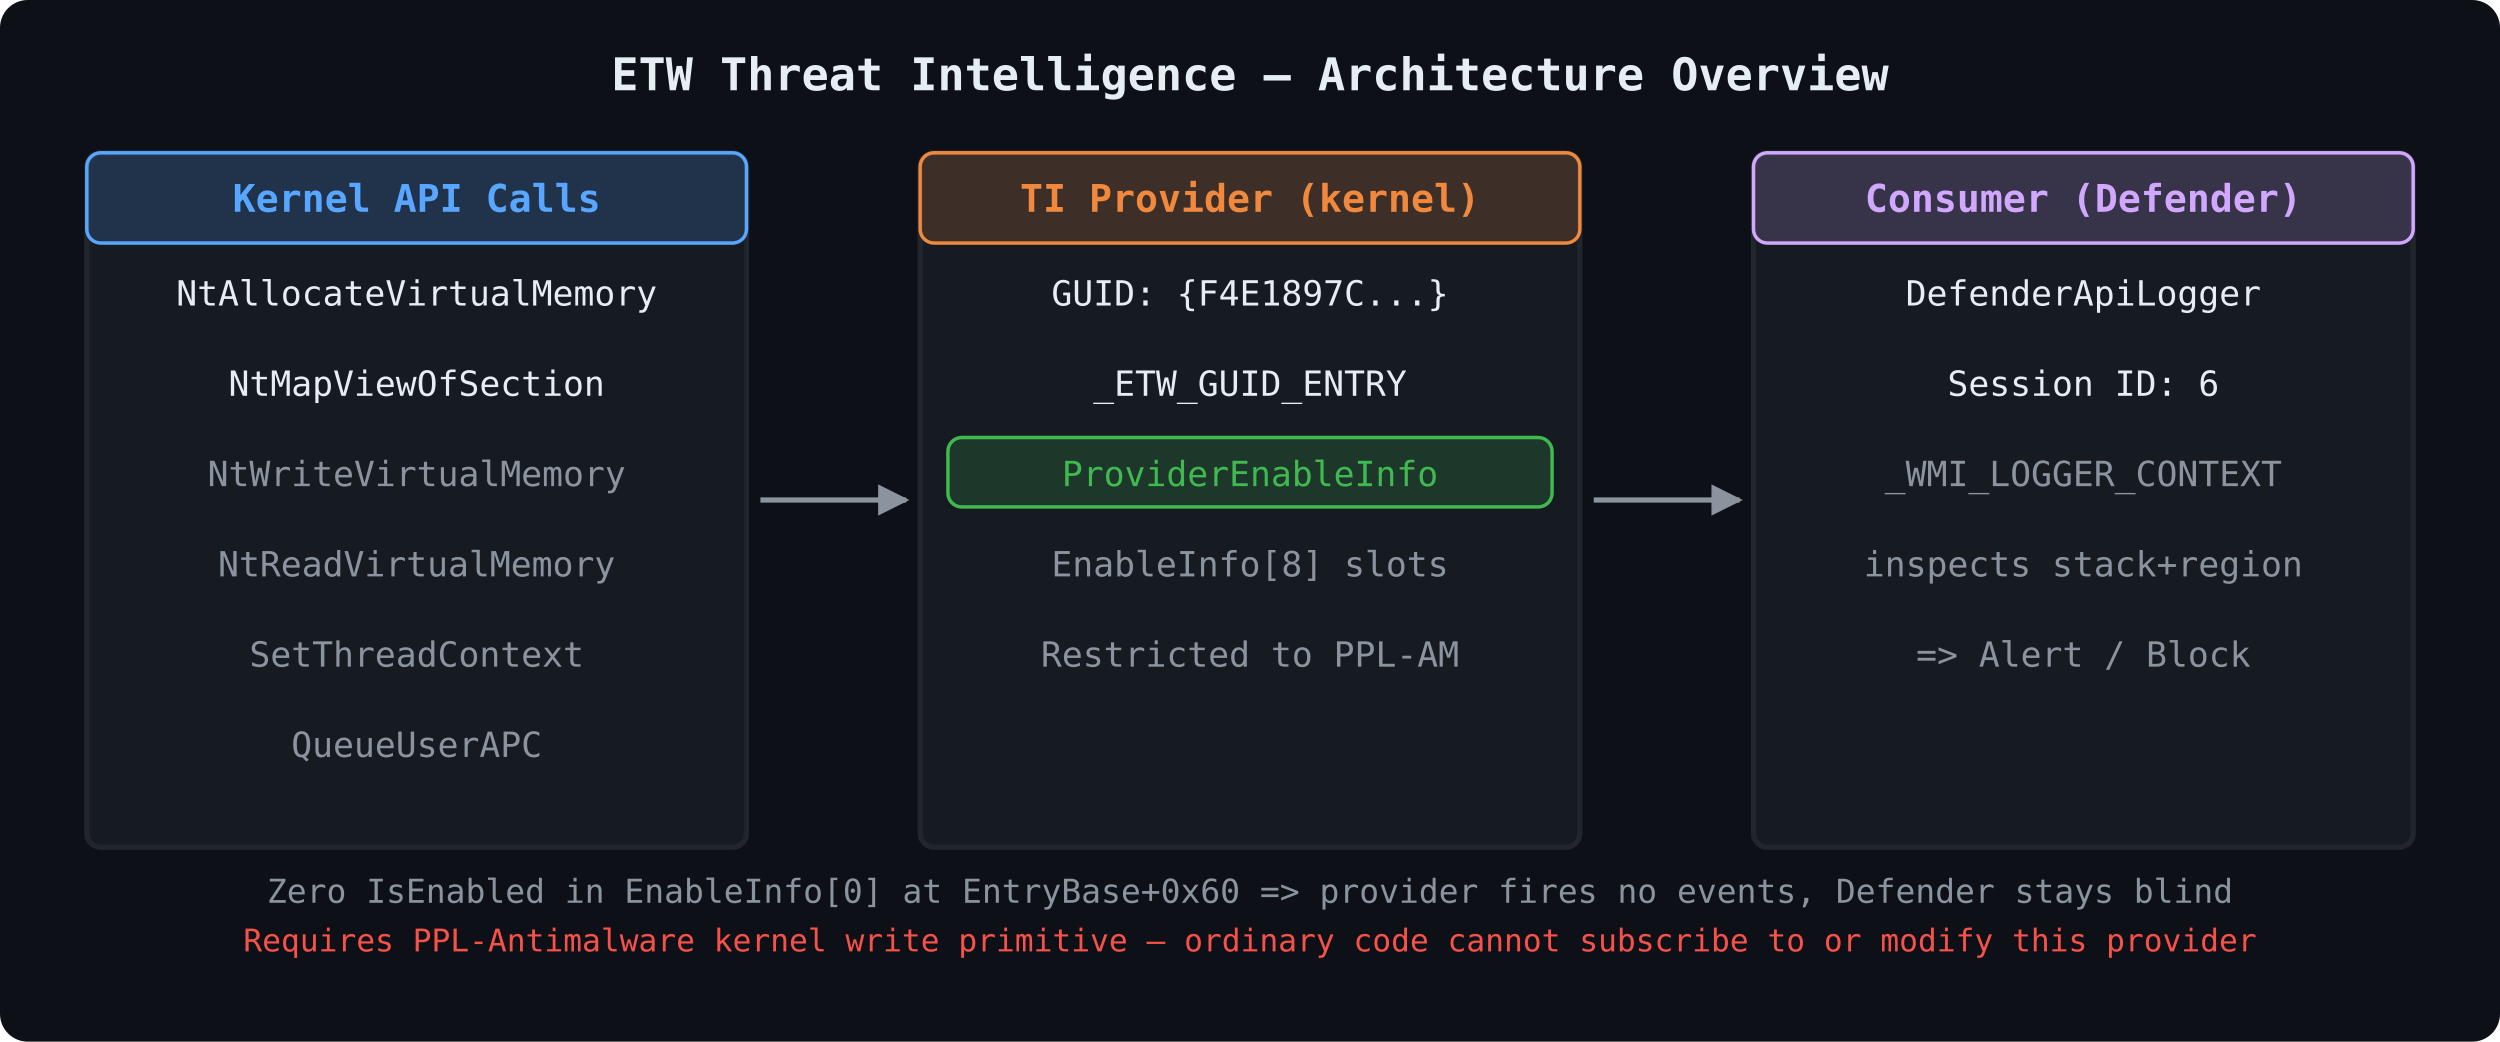
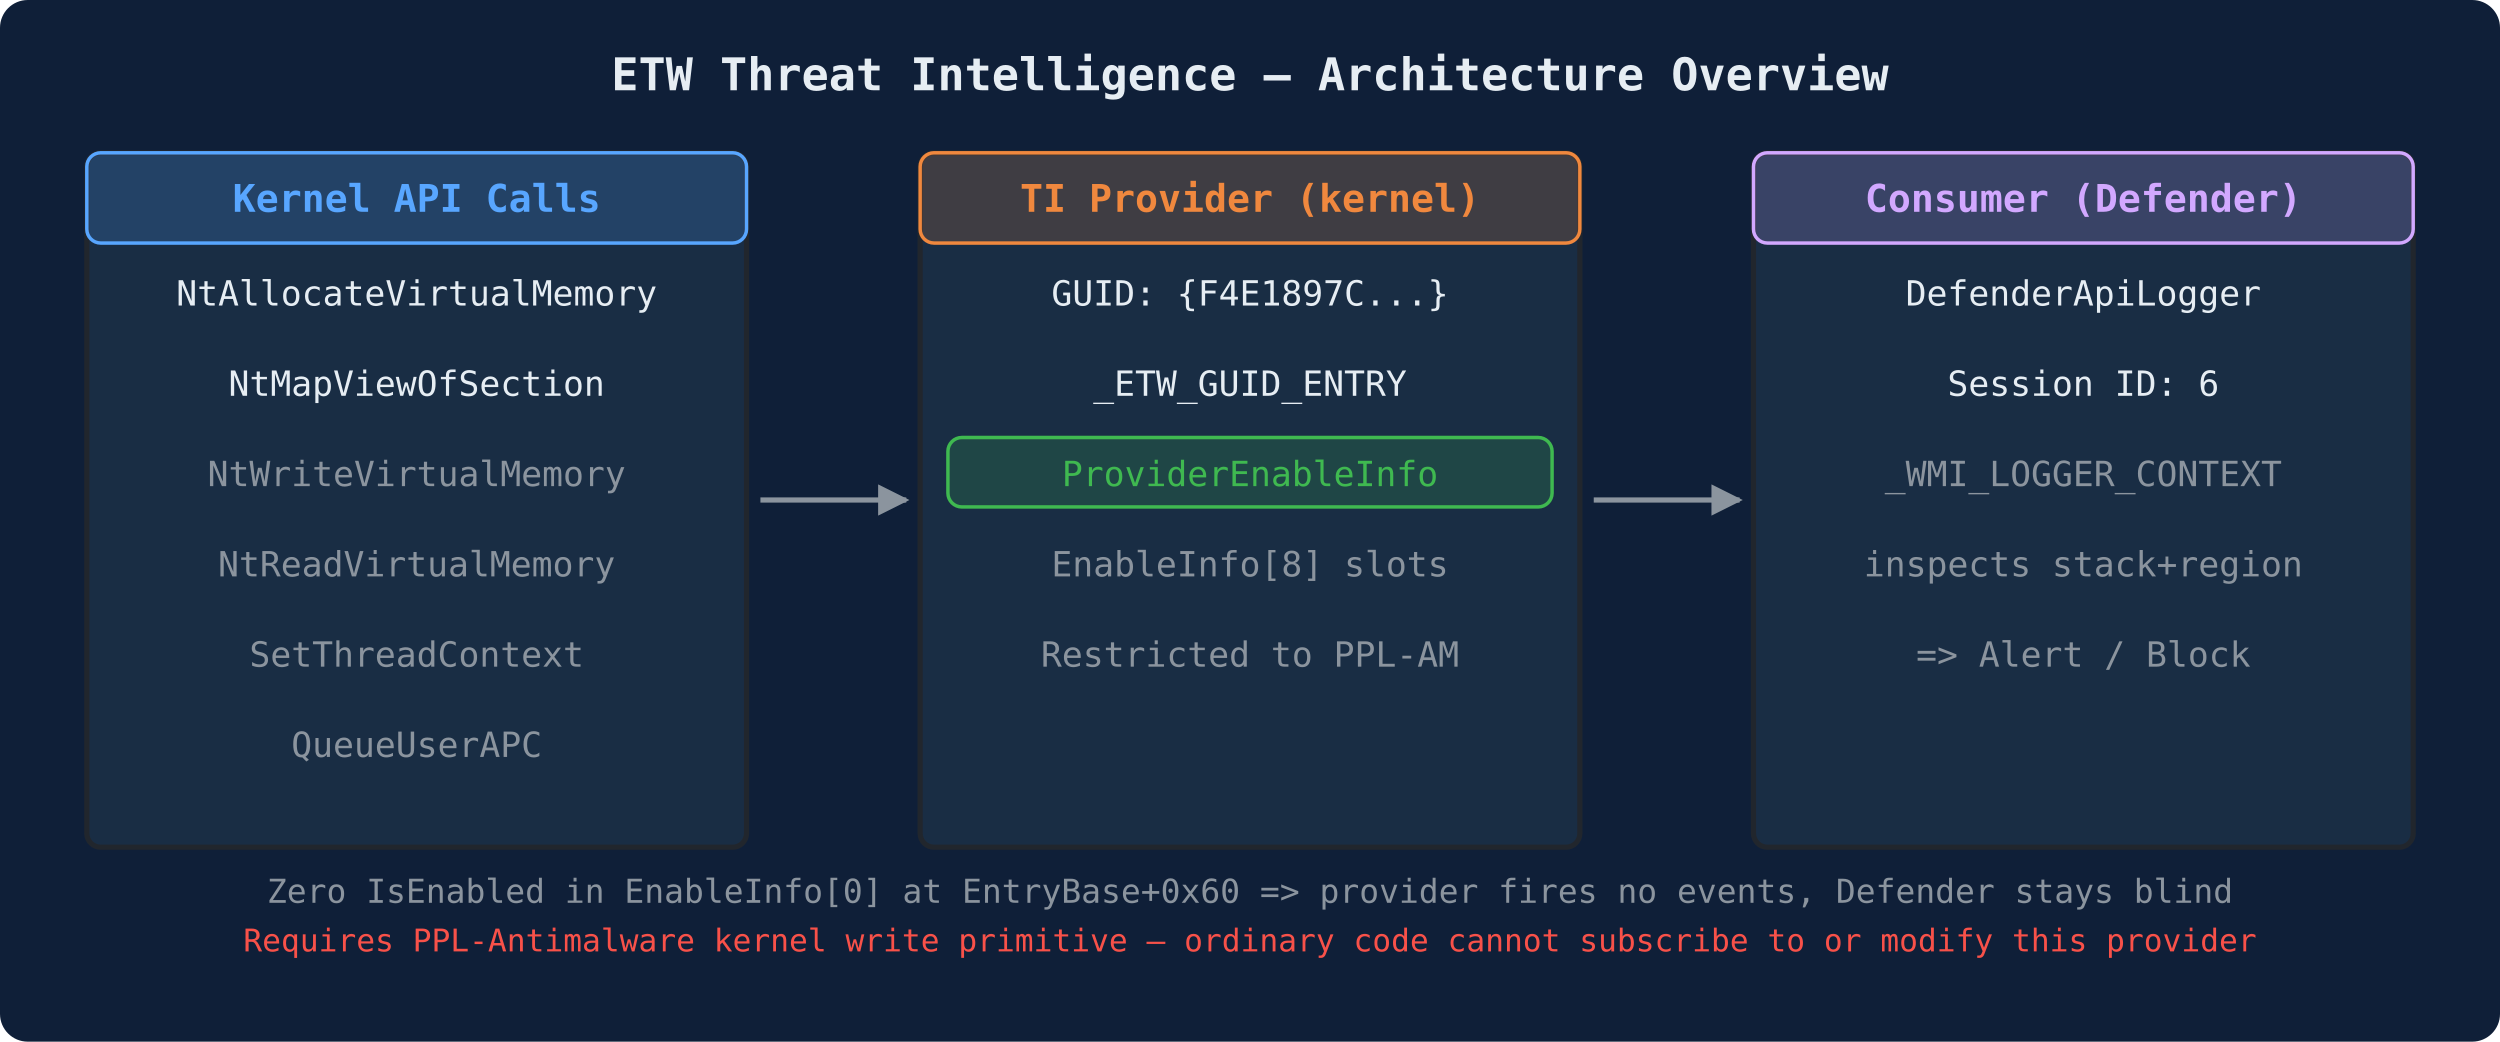
<svg xmlns="http://www.w3.org/2000/svg" width="720" height="300" viewBox="0 0 720 300">
-   <rect x="0" y="0" width="720" height="300" fill="#0d1117" stroke="none" stroke-width="0" rx="8" />
+   <rect x="0" y="0" width="720" height="300" fill="#0f1f38" stroke="none" stroke-width="0" rx="8" />
  <text x="360" y="26" fill="#e6edf3" font-size="13" font-family="JetBrains Mono,Consolas,monospace" font-weight="bold" text-anchor="middle">ETW Threat Intelligence — Architecture Overview</text>
  <defs>
    <marker id="ar" viewBox="0 0 10 10" refX="9" refY="5" markerWidth="6" markerHeight="6" orient="auto">
      <path d="M0,0 L10,5 L0,10 z" fill="#8b949e" />
    </marker>
  </defs>
-   <rect x="25" y="44" width="190" height="200" fill="#161b22" stroke="#21262d" stroke-width="1.5" rx="4" />
+   <rect x="25" y="44" width="190" height="200" fill="#192d44" stroke="#21262d" stroke-width="1.5" rx="4" />
  <rect x="25" y="44" width="190" height="26" fill="rgba(88,166,255,0.18)" stroke="#58a6ff" stroke-width="1" rx="4" />
  <text x="120" y="61" fill="#58a6ff" font-size="11" font-family="JetBrains Mono,Consolas,monospace" font-weight="bold" text-anchor="middle">Kernel API Calls</text>
  <text x="120" y="88" fill="#e6edf3" font-size="10" font-family="JetBrains Mono,Consolas,monospace" text-anchor="middle">NtAllocateVirtualMemory</text>
  <text x="120" y="114" fill="#e6edf3" font-size="10" font-family="JetBrains Mono,Consolas,monospace" text-anchor="middle">NtMapViewOfSection</text>
  <text x="120" y="140" fill="#8b949e" font-size="10" font-family="JetBrains Mono,Consolas,monospace" text-anchor="middle">NtWriteVirtualMemory</text>
  <text x="120" y="166" fill="#8b949e" font-size="10" font-family="JetBrains Mono,Consolas,monospace" text-anchor="middle">NtReadVirtualMemory</text>
  <text x="120" y="192" fill="#8b949e" font-size="10" font-family="JetBrains Mono,Consolas,monospace" text-anchor="middle">SetThreadContext</text>
  <text x="120" y="218" fill="#8b949e" font-size="10" font-family="JetBrains Mono,Consolas,monospace" text-anchor="middle">QueueUserAPC</text>
  <line x1="219" y1="144" x2="261" y2="144" stroke="#8b949e" stroke-width="1.5" marker-end="url(#ar)" />
-   <rect x="265" y="44" width="190" height="200" fill="#161b22" stroke="#21262d" stroke-width="1.5" rx="4" />
+   <rect x="265" y="44" width="190" height="200" fill="#192d44" stroke="#21262d" stroke-width="1.5" rx="4" />
  <rect x="265" y="44" width="190" height="26" fill="rgba(240,136,62,0.18)" stroke="#f0883e" stroke-width="1" rx="4" />
  <text x="360" y="61" fill="#f0883e" font-size="11" font-family="JetBrains Mono,Consolas,monospace" font-weight="bold" text-anchor="middle">TI Provider (kernel)</text>
  <text x="360" y="88" fill="#e6edf3" font-size="10" font-family="JetBrains Mono,Consolas,monospace" text-anchor="middle">GUID: {F4E1897C...}</text>
  <text x="360" y="114" fill="#e6edf3" font-size="10" font-family="JetBrains Mono,Consolas,monospace" text-anchor="middle">_ETW_GUID_ENTRY</text>
  <rect x="273" y="126" width="174" height="20" fill="rgba(63,185,80,0.18)" stroke="#3fb950" stroke-width="1" rx="4" />
  <text x="360" y="140" fill="#3fb950" font-size="10" font-family="JetBrains Mono,Consolas,monospace" text-anchor="middle">ProviderEnableInfo</text>
  <text x="360" y="166" fill="#8b949e" font-size="10" font-family="JetBrains Mono,Consolas,monospace" text-anchor="middle">EnableInfo[8] slots</text>
  <text x="360" y="192" fill="#8b949e" font-size="10" font-family="JetBrains Mono,Consolas,monospace" text-anchor="middle">Restricted to PPL-AM</text>
  <line x1="459" y1="144" x2="501" y2="144" stroke="#8b949e" stroke-width="1.5" marker-end="url(#ar)" />
-   <rect x="505" y="44" width="190" height="200" fill="#161b22" stroke="#21262d" stroke-width="1.5" rx="4" />
+   <rect x="505" y="44" width="190" height="200" fill="#192d44" stroke="#21262d" stroke-width="1.5" rx="4" />
  <rect x="505" y="44" width="190" height="26" fill="rgba(210,168,255,0.18)" stroke="#d2a8ff" stroke-width="1" rx="4" />
  <text x="600" y="61" fill="#d2a8ff" font-size="11" font-family="JetBrains Mono,Consolas,monospace" font-weight="bold" text-anchor="middle">Consumer (Defender)</text>
  <text x="600" y="88" fill="#e6edf3" font-size="10" font-family="JetBrains Mono,Consolas,monospace" text-anchor="middle">DefenderApiLogger</text>
  <text x="600" y="114" fill="#e6edf3" font-size="10" font-family="JetBrains Mono,Consolas,monospace" text-anchor="middle">Session ID: 6</text>
  <text x="600" y="140" fill="#8b949e" font-size="10" font-family="JetBrains Mono,Consolas,monospace" text-anchor="middle">_WMI_LOGGER_CONTEXT</text>
  <text x="600" y="166" fill="#8b949e" font-size="10" font-family="JetBrains Mono,Consolas,monospace" text-anchor="middle">inspects stack+region</text>
  <text x="600" y="192" fill="#8b949e" font-size="10" font-family="JetBrains Mono,Consolas,monospace" text-anchor="middle">=&gt; Alert / Block</text>
  <text x="360" y="260" fill="#8b949e" font-size="9.5" font-family="JetBrains Mono,Consolas,monospace" text-anchor="middle">Zero IsEnabled in EnableInfo[0] at EntryBase+0x60  =&gt;  provider fires no events, Defender stays blind</text>
  <text x="360" y="274" fill="#f85149" font-size="9" font-family="JetBrains Mono,Consolas,monospace" text-anchor="middle">Requires PPL-Antimalware kernel write primitive — ordinary code cannot subscribe to or modify this provider</text>
</svg>
